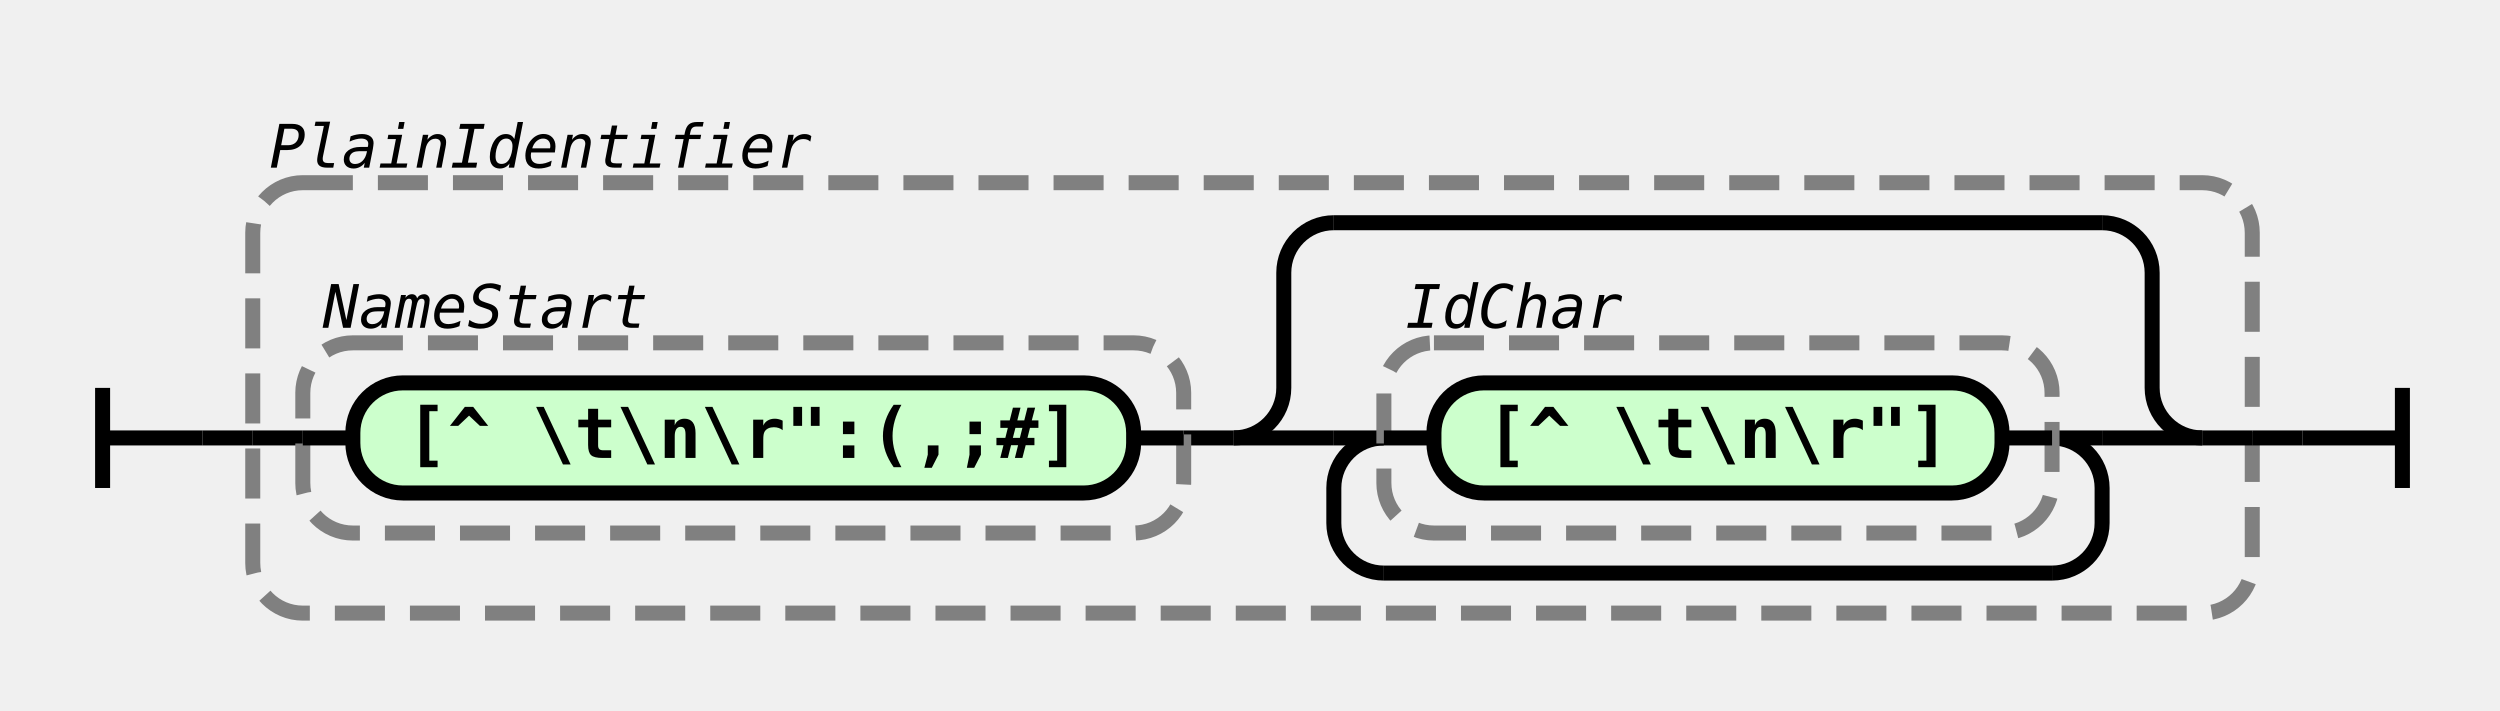
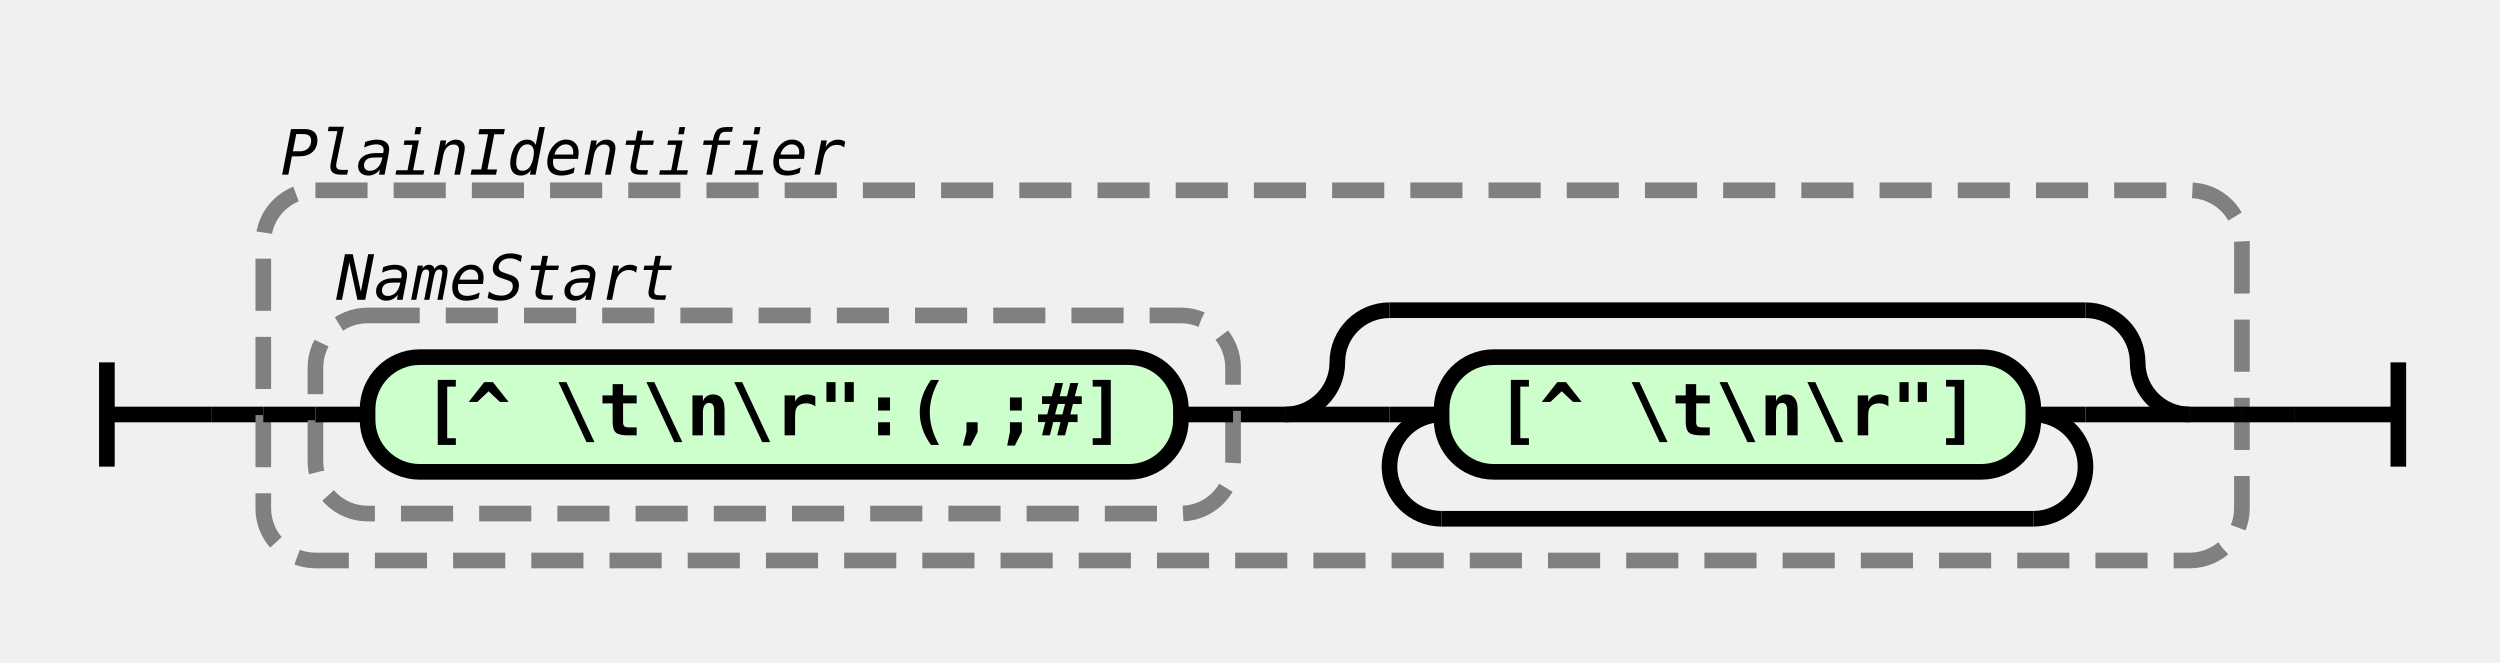
- <svg xmlns="http://www.w3.org/2000/svg" class="railroad-diagram" width="499.5" height="142" viewBox="0 0 499.5 142">
+ <svg xmlns="http://www.w3.org/2000/svg" class="railroad-diagram" width="479.5" height="127" viewBox="0 0 479.5 127">
  <g transform="translate(.5 .5)">
    <g class="Start">
-       <path d="M20 77v20m0 -10h20" />
+       <path d="M20 69v20m0 -10h20" />
    </g>
-     <path d="M40 87h10" />
+     <path d="M40 79h10" />
    <g class="Group rule">
-       <path d="M50 87h0" />
-       <path d="M449.5 87h0" />
-       <rect x="50" y="36" width="399.5" height="86" rx="10" ry="10" class="group-box" />
+       <path d="M50 79h0" />
+       <path d="M429.5 79h0" />
+       <rect x="50" y="36" width="379.5" height="71" rx="10" ry="10" class="group-box" />
      <g class="Sequence">
-         <path d="M50 87h10" />
-         <path d="M439.5 87h10" />
-         <path d="M236 87h10" />
+         <path d="M50 79h10" />
+         <path d="M419.5 79h10" />
+         <path d="M236 79h10" />
        <g class="Group rule">
-           <path d="M60 87h0" />
-           <path d="M236 87h0" />
-           <rect x="60" y="68" width="176" height="38" rx="10" ry="10" class="group-box" />
+           <path d="M60 79h0" />
+           <path d="M236 79h0" />
+           <rect x="60" y="60" width="176" height="38" rx="10" ry="10" class="group-box" />
          <g class="terminal class">
-             <path d="M60 87h10" />
-             <path d="M226 87h10" />
-             <rect x="70" y="76" width="156" height="22" rx="10" ry="10" />
-             <text x="148" y="91">[^ \t\n\r":(,;#]</text>
+             <path d="M60 79h10" />
+             <path d="M226 79h10" />
+             <rect x="70" y="68" width="156" height="22" rx="10" ry="10" />
+             <text x="148" y="83">[^ \t\n\r":(,;#]</text>
          </g>
          <g class="comment">
-             <path d="M60 60h0" />
-             <path d="M133 60h0" />
-             <text x="96.5" y="65" class="comment">NameStart</text>
+             <path d="M60 52h0" />
+             <path d="M133 52h0" />
+             <text x="96.5" y="57" class="comment">NameStart</text>
          </g>
        </g>
        <g class="Choice">
-           <path d="M246 87h0" />
-           <path d="M439.5 87h0" />
-           <path d="M246 87a10 10 0 0 0 10 -10v-23a10 10 0 0 1 10 -10" />
+           <path d="M246 79h0" />
+           <path d="M419.5 79h0" />
+           <path d="M246 79a10 10 0 0 0 10 -10v0a10 10 0 0 1 10 -10" />
          <g class="Skip">
-             <path d="M266 44h153.5" />
+             <path d="M266 59h133.5" />
          </g>
-           <path d="M419.5 44a10 10 0 0 1 10 10v23a10 10 0 0 0 10 10" />
-           <path d="M246 87h20" />
+           <path d="M399.5 59a10 10 0 0 1 10 10v0a10 10 0 0 0 10 10" />
+           <path d="M246 79h20" />
          <g class="OneOrMore">
-             <path d="M266 87h0" />
-             <path d="M419.5 87h0" />
-             <path d="M276 87a10 10 0 0 0 -10 10v7a10 10 0 0 0 10 10" />
+             <path d="M266 79h0" />
+             <path d="M399.5 79h0" />
+             <path d="M276 79a10 10 0 0 0 -10 10v0a10 10 0 0 0 10 10" />
            <g class="Skip">
-               <path d="M276 114h133.5" />
+               <path d="M276 99h113.5" />
            </g>
-             <path d="M409.5 114a10 10 0 0 0 10 -10v-7a10 10 0 0 0 -10 -10" />
-             <path d="M266 87h10" />
-             <path d="M409.5 87h10" />
-             <g class="Group rule">
-               <path d="M276 87h0" />
-               <path d="M409.5 87h0" />
-               <rect x="276" y="68" width="133.5" height="38" rx="10" ry="10" class="group-box" />
-               <g class="terminal class">
-                 <path d="M276 87h10" />
-                 <path d="M399.5 87h10" />
-                 <rect x="286" y="76" width="113.5" height="22" rx="10" ry="10" />
-                 <text x="342.75" y="91">[^ \t\n\r"]</text>
-               </g>
-               <g class="comment">
-                 <path d="M276 60h0" />
-                 <path d="M328 60h0" />
-                 <text x="302" y="65" class="comment">IdChar</text>
-               </g>
+             <path d="M389.5 99a10 10 0 0 0 10 -10v0a10 10 0 0 0 -10 -10" />
+             <path d="M266 79h10" />
+             <path d="M389.5 79h10" />
+             <g class="terminal class">
+               <path d="M276 79h0" />
+               <path d="M389.5 79h0" />
+               <rect x="276" y="68" width="113.5" height="22" rx="10" ry="10" />
+               <text x="332.75" y="83">[^ \t\n\r"]</text>
            </g>
          </g>
-           <path d="M419.5 87h20" />
+           <path d="M399.5 79h20" />
        </g>
      </g>
      <g class="comment">
        <path d="M50 28h0" />
        <path d="M165 28h0" />
        <text x="107.5" y="33" class="comment">PlainIdentifier</text>
      </g>
    </g>
-     <path d="M449.5 87h10" />
-     <path class="End" d="M 459.5 87 h 20 m 0 -10 v 20" />
+     <path d="M429.5 79h10" />
+     <path class="End" d="M 439.5 79 h 20 m 0 -10 v 20" />
  </g>
  <style>  svg {
    background-color: hsl(30,20%,95%);
  }
  path {
    stroke-width: 3;
    stroke: black;
    fill: rgba(0,0,0,0);
  }
  text {
    font: bold 14px monospace;
    text-anchor: middle;
    white-space: pre;
  }
  text.diagram-text {
    font-size: 12px;
  }
  text.diagram-arrow {
    font-size: 16px;
  }
  text.label {
    text-anchor: start;
  }
  text.comment {
    font: italic 12px monospace;
  }
  g.non-terminal text {
    /*font-style: italic;*/
  }
  rect {
    stroke-width: 3;
    stroke: black;
    fill: hsl(120,100%,90%);
  }
  rect.group-box {
    stroke: gray;
    stroke-dasharray: 10 5;
    fill: none;
  }
  g.literal rect {
    fill: #fff;
  }
  path.diagram-text {
    stroke-width: 3;
    stroke: black;
    fill: white;
    cursor: help;
  }
  .decision path {
    fill: #ccc;
  }
  g.diagram-text:hover path.diagram-text {
    fill: #eee;
  }
  text.repeat-text {
    font: italic 12px monospace;
    text-anchor: end;
  }
  .repeat-box &gt; rect.group-box {
    stroke: gray;
    stroke-width: 2;
    stroke-dasharray: 1 5;
    fill: none;
  }
  .delimiter &gt; rect.group-box {
    stroke: gray;
    stroke-width: 2;
    stroke-dasharray: 1 5;
    fill: none;
  }

</style>
</svg>
